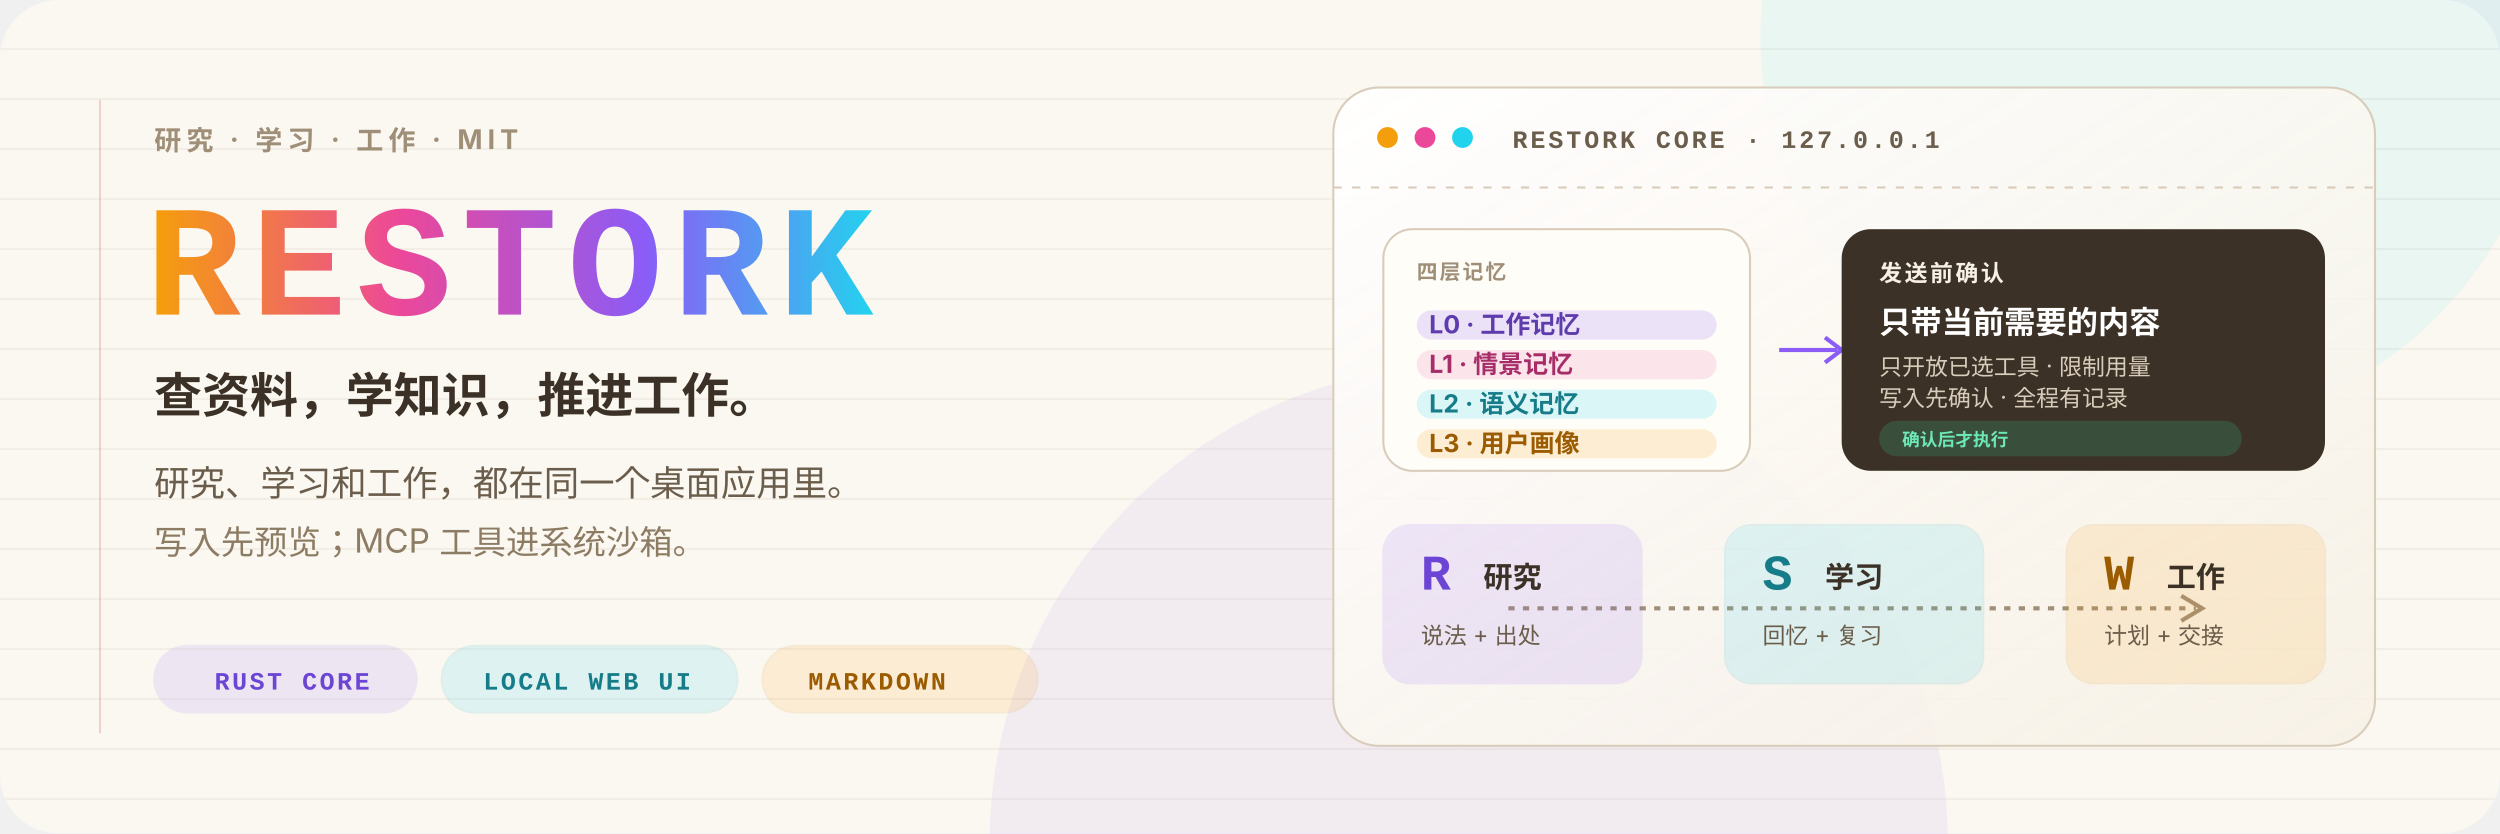
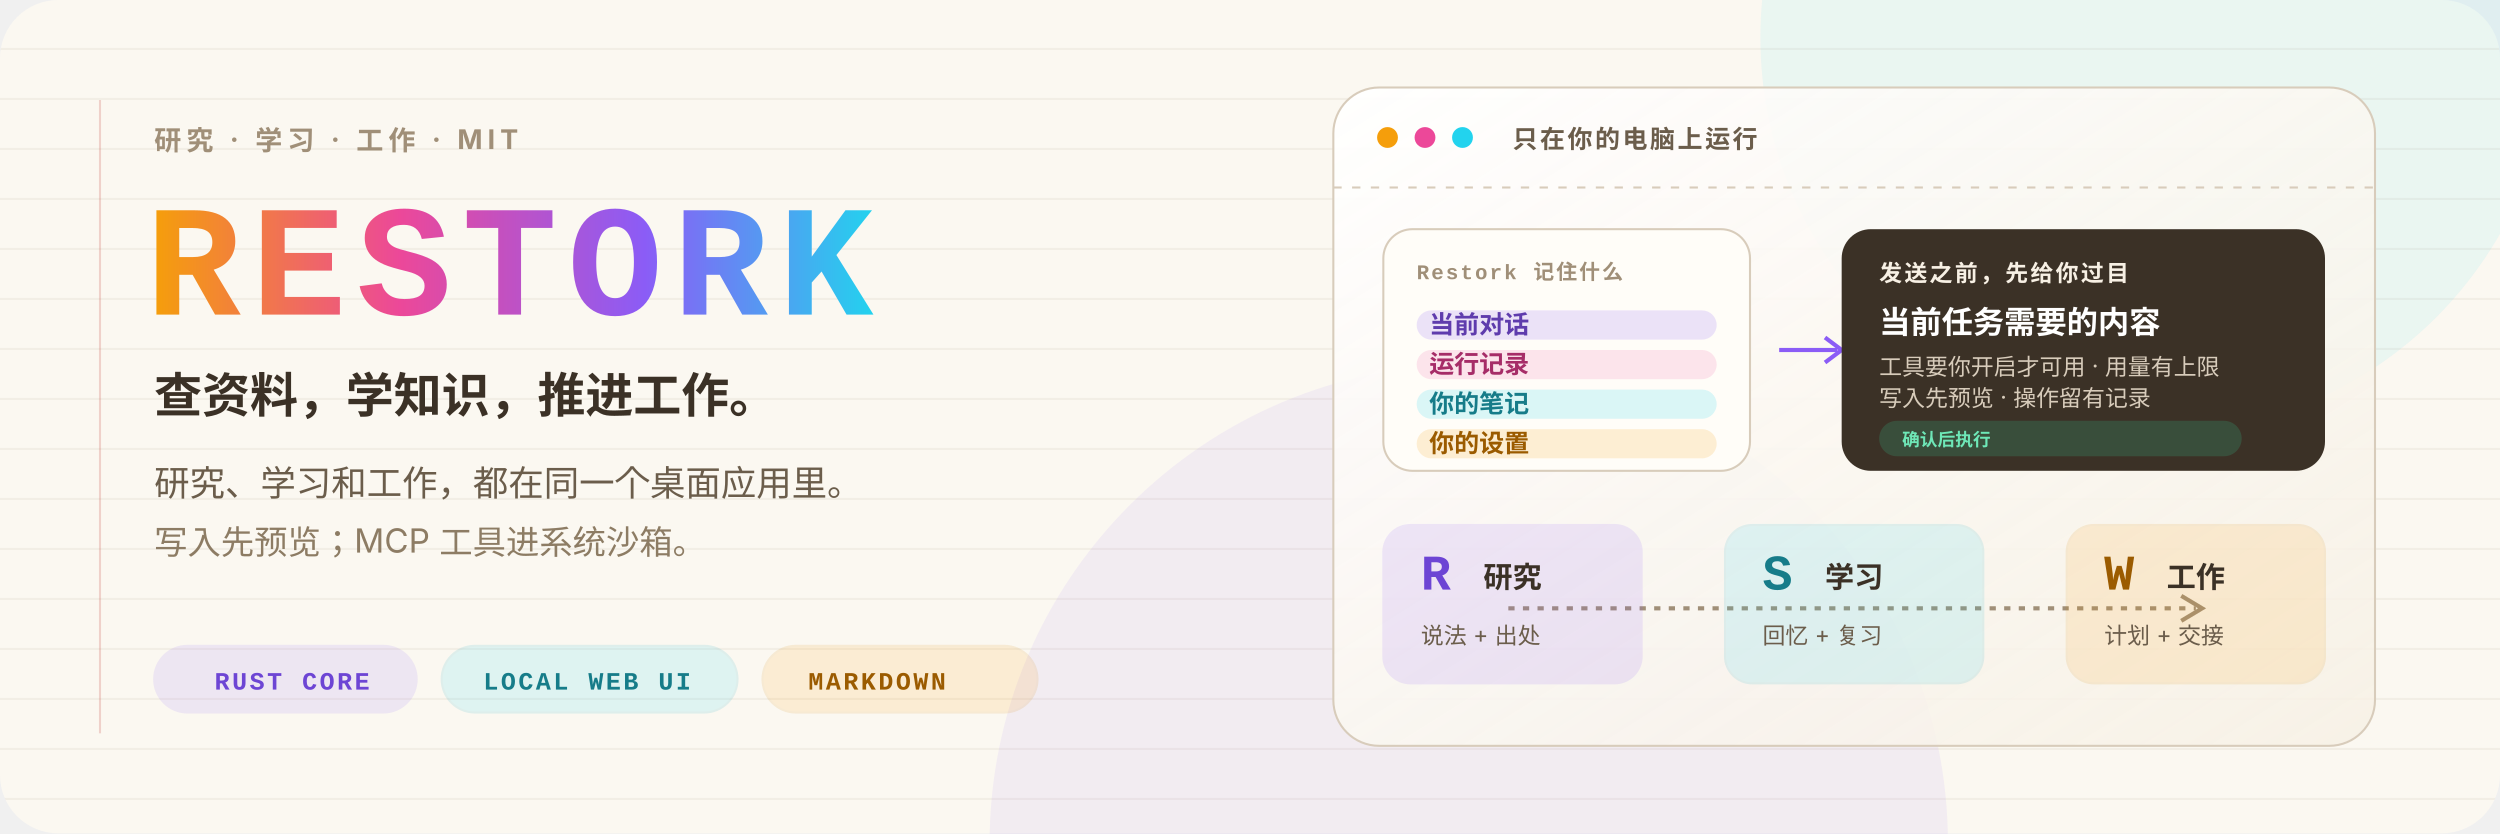
<svg xmlns="http://www.w3.org/2000/svg" width="1200" height="400" viewBox="0 0 1200 400" role="img" aria-labelledby="title desc">
  <defs>
    <linearGradient id="wordmark" x1="0" y1="0" x2="1" y2="0">
      <stop offset="0" stop-color="#F59E0B" />
      <stop offset="0.34" stop-color="#EC4899" />
      <stop offset="0.68" stop-color="#8B5CF6" />
      <stop offset="1" stop-color="#22D3EE" />
    </linearGradient>
    <linearGradient id="glass" x1="0" y1="0" x2="1" y2="1">
      <stop stop-color="#FFFFFF" stop-opacity="0.94" />
      <stop offset="1" stop-color="#F7F0E4" stop-opacity="0.82" />
    </linearGradient>
    <pattern id="rules" width="24" height="24" patternUnits="userSpaceOnUse">
      <path d="M0 23.5H24" stroke="#A08F78" stroke-opacity="0.10" />
    </pattern>
  </defs>
  <rect width="1200" height="400" rx="28" fill="#FBF8F1" />
  <rect width="1200" height="400" rx="28" fill="url(#rules)" />
  <circle cx="1035" cy="18" r="190" fill="#22D3EE" opacity="0.08" />
  <circle cx="705" cy="405" r="230" fill="#8B5CF6" opacity="0.08" />
  <path d="M48 48V352" stroke="#C0392F" stroke-opacity="0.20" />
  <g font-family="-apple-system, BlinkMacSystemFont, Segoe UI, PingFang SC, Microsoft YaHei, sans-serif">
    <text x="74" y="72" fill="#A08F78" font-size="13" font-weight="700" letter-spacing="2.4">研究 · 学习 · 工作 · MIT</text>
    <text x="70" y="151" fill="url(#wordmark)" font-family="American Typewriter, Courier New, monospace" font-size="76" font-weight="800" letter-spacing="5">RESTORK</text>
    <text x="74" y="198" fill="#3B3126" font-size="23" font-weight="650">查资料，学知识，推进工作。</text>
    <text x="74" y="238" fill="#6B5D4B" font-size="17">研究、学习和工作，都在同一个桌面应用里。</text>
    <text x="74" y="266" fill="#8D7C64" font-size="16">写入先预览；MCP 工具进系统沙箱。</text>
    <g font-family="American Typewriter, Courier New, monospace" font-size="12" font-weight="700" letter-spacing="1.2">
      <rect x="74" y="310" width="126" height="32" rx="16" fill="#8B5CF6" opacity="0.12" stroke="#8B5CF6" />
      <text x="103" y="331" fill="#6D45D4">RUST CORE</text>
      <rect x="212" y="310" width="142" height="32" rx="16" fill="#22D3EE" opacity="0.14" stroke="#22AFC6" />
      <text x="232" y="331" fill="#167C89">LOCAL WEB UI</text>
      <rect x="366" y="310" width="132" height="32" rx="16" fill="#F59E0B" opacity="0.13" stroke="#D68806" />
      <text x="388" y="331" fill="#9B5B00">MARKDOWN</text>
    </g>
  </g>
  <g transform="translate(640 42)">
    <rect width="500" height="316" rx="22" fill="url(#glass)" stroke="#D8CCBB" />
    <path d="M0 48H500" stroke="#D8CCBB" stroke-dasharray="4 5" />
    <circle cx="26" cy="24" r="5" fill="#F59E0B" />
    <circle cx="44" cy="24" r="5" fill="#EC4899" />
    <circle cx="62" cy="24" r="5" fill="#22D3EE" />
-     <text x="86" y="29" fill="#6B5D4B" font-family="American Typewriter, Courier New, monospace" font-size="12" font-weight="700" letter-spacing="1.4">RESTORK CORE · 127.0.0.1</text>
+     <text x="86" y="29" fill="#6B5D4B" font-family="American Typewriter, Courier New, PingFang SC, monospace" font-size="12" font-weight="700" letter-spacing="1.2">只在你的电脑上运行</text>
    <g transform="translate(24 68)" font-family="-apple-system, BlinkMacSystemFont, Segoe UI, PingFang SC, Microsoft YaHei, sans-serif">
      <rect width="176" height="116" rx="14" fill="#FFFDF8" stroke="#D8CCBB" />
-       <text x="16" y="24" fill="#A08F78" font-family="American Typewriter, Courier New, monospace" font-size="10" font-weight="700" letter-spacing="1">四层记忆</text>
+       <text x="16" y="24" fill="#A08F78" font-family="American Typewriter, Courier New, PingFang SC, monospace" font-size="10" font-weight="700" letter-spacing="1">Restork 记住什么</text>
      <g font-size="12" font-weight="650">
        <rect x="16" y="39" width="144" height="14" rx="7" fill="#8B5CF6" opacity="0.17" />
-         <text x="22" y="50" fill="#5F3CAD">L0 · 工作记忆</text>
+         <text x="22" y="50" fill="#5F3CAD">当前对话</text>
        <rect x="16" y="58" width="144" height="14" rx="7" fill="#EC4899" opacity="0.14" />
-         <text x="22" y="69" fill="#A62D68">L1 · 情景记忆</text>
+         <text x="22" y="69" fill="#A62D68">运行记录</text>
        <rect x="16" y="77" width="144" height="14" rx="7" fill="#22D3EE" opacity="0.17" />
-         <text x="22" y="88" fill="#167C89">L2 · 语义记忆</text>
+         <text x="22" y="88" fill="#167C89">你的笔记</text>
        <rect x="16" y="96" width="144" height="14" rx="7" fill="#F59E0B" opacity="0.16" />
-         <text x="22" y="107" fill="#9B5B00">L3 · 用户画像</text>
+         <text x="22" y="107" fill="#9B5B00">你的设置</text>
      </g>
      <path d="M190 58H218" stroke="#8B5CF6" stroke-width="2" />
      <path d="M212 52L220 58L212 64" fill="none" stroke="#8B5CF6" stroke-width="2" />
      <rect x="220" width="232" height="116" rx="14" fill="#3B3126" />
-       <text x="238" y="25" fill="#F7F0E4" font-family="American Typewriter, Courier New, monospace" font-size="11" font-weight="700" letter-spacing="1.2">发送前确认</text>
-       <text x="238" y="50" fill="#FFFFFF" font-size="15" font-weight="700">只带当前需要的内容</text>
-       <text x="238" y="70" fill="#D8CCBB" font-size="11">只开放已选工具 · 限制用量</text>
-       <text x="238" y="85" fill="#D8CCBB" font-size="11">写入先确认 · 全程有记录</text>
+       <text x="238" y="25" fill="#F7F0E4" font-family="American Typewriter, Courier New, PingFang SC, monospace" font-size="11" font-weight="700" letter-spacing="1.1">发送之前，先给你过目</text>
+       <text x="238" y="50" fill="#FFFFFF" font-size="15" font-weight="700">当前任务需要的内容</text>
+       <text x="238" y="70" fill="#D8CCBB" font-size="11">工具要你开启才可用 · 用量有上限</text>
+       <text x="238" y="85" fill="#D8CCBB" font-size="11">写入先预览 · 操作留有记录</text>
      <rect x="238" y="92" width="174" height="17" rx="8.5" fill="#34D399" opacity="0.18" />
-       <text x="249" y="104" fill="#6EE7B7" font-family="American Typewriter, Courier New, monospace" font-size="8.5" font-weight="700">确认后才执行</text>
+       <text x="249" y="104" fill="#6EE7B7" font-family="American Typewriter, Courier New, PingFang SC, monospace" font-size="8.5" font-weight="700">确认后执行</text>
    </g>
    <g transform="translate(24 206)" font-family="-apple-system, BlinkMacSystemFont, Segoe UI, PingFang SC, Microsoft YaHei, sans-serif">
      <path d="M60 44H390" stroke="#A08F78" stroke-width="2" stroke-dasharray="3 4" />
      <path d="M383 38L393 44L383 50" fill="none" stroke="#A08F78" stroke-width="2" />
      <g transform="translate(0 4)">
        <rect width="124" height="76" rx="13" fill="#8B5CF6" opacity="0.13" stroke="#8B5CF6" />
        <text x="18" y="31" fill="#6D45D4" font-family="American Typewriter, Courier New, monospace" font-size="24" font-weight="800">R</text>
        <text x="48" y="30" fill="#3B3126" font-size="14" font-weight="700">研究</text>
        <text x="18" y="57" fill="#6B5D4B" font-size="11">说法 + 出处</text>
      </g>
      <g transform="translate(164 4)">
        <rect width="124" height="76" rx="13" fill="#22D3EE" opacity="0.13" stroke="#22AFC6" />
        <text x="18" y="31" fill="#167C89" font-family="American Typewriter, Courier New, monospace" font-size="24" font-weight="800">S</text>
        <text x="48" y="30" fill="#3B3126" font-size="14" font-weight="700">学习</text>
        <text x="18" y="57" fill="#6B5D4B" font-size="11">回忆 + 复习</text>
      </g>
      <g transform="translate(328 4)">
        <rect width="124" height="76" rx="13" fill="#F59E0B" opacity="0.13" stroke="#D68806" />
        <text x="18" y="31" fill="#9B5B00" font-family="American Typewriter, Courier New, monospace" font-size="24" font-weight="800">W</text>
        <text x="48" y="30" fill="#3B3126" font-size="14" font-weight="700">工作</text>
        <text x="18" y="57" fill="#6B5D4B" font-size="11">计划 + 交接</text>
      </g>
    </g>
  </g>
</svg>
